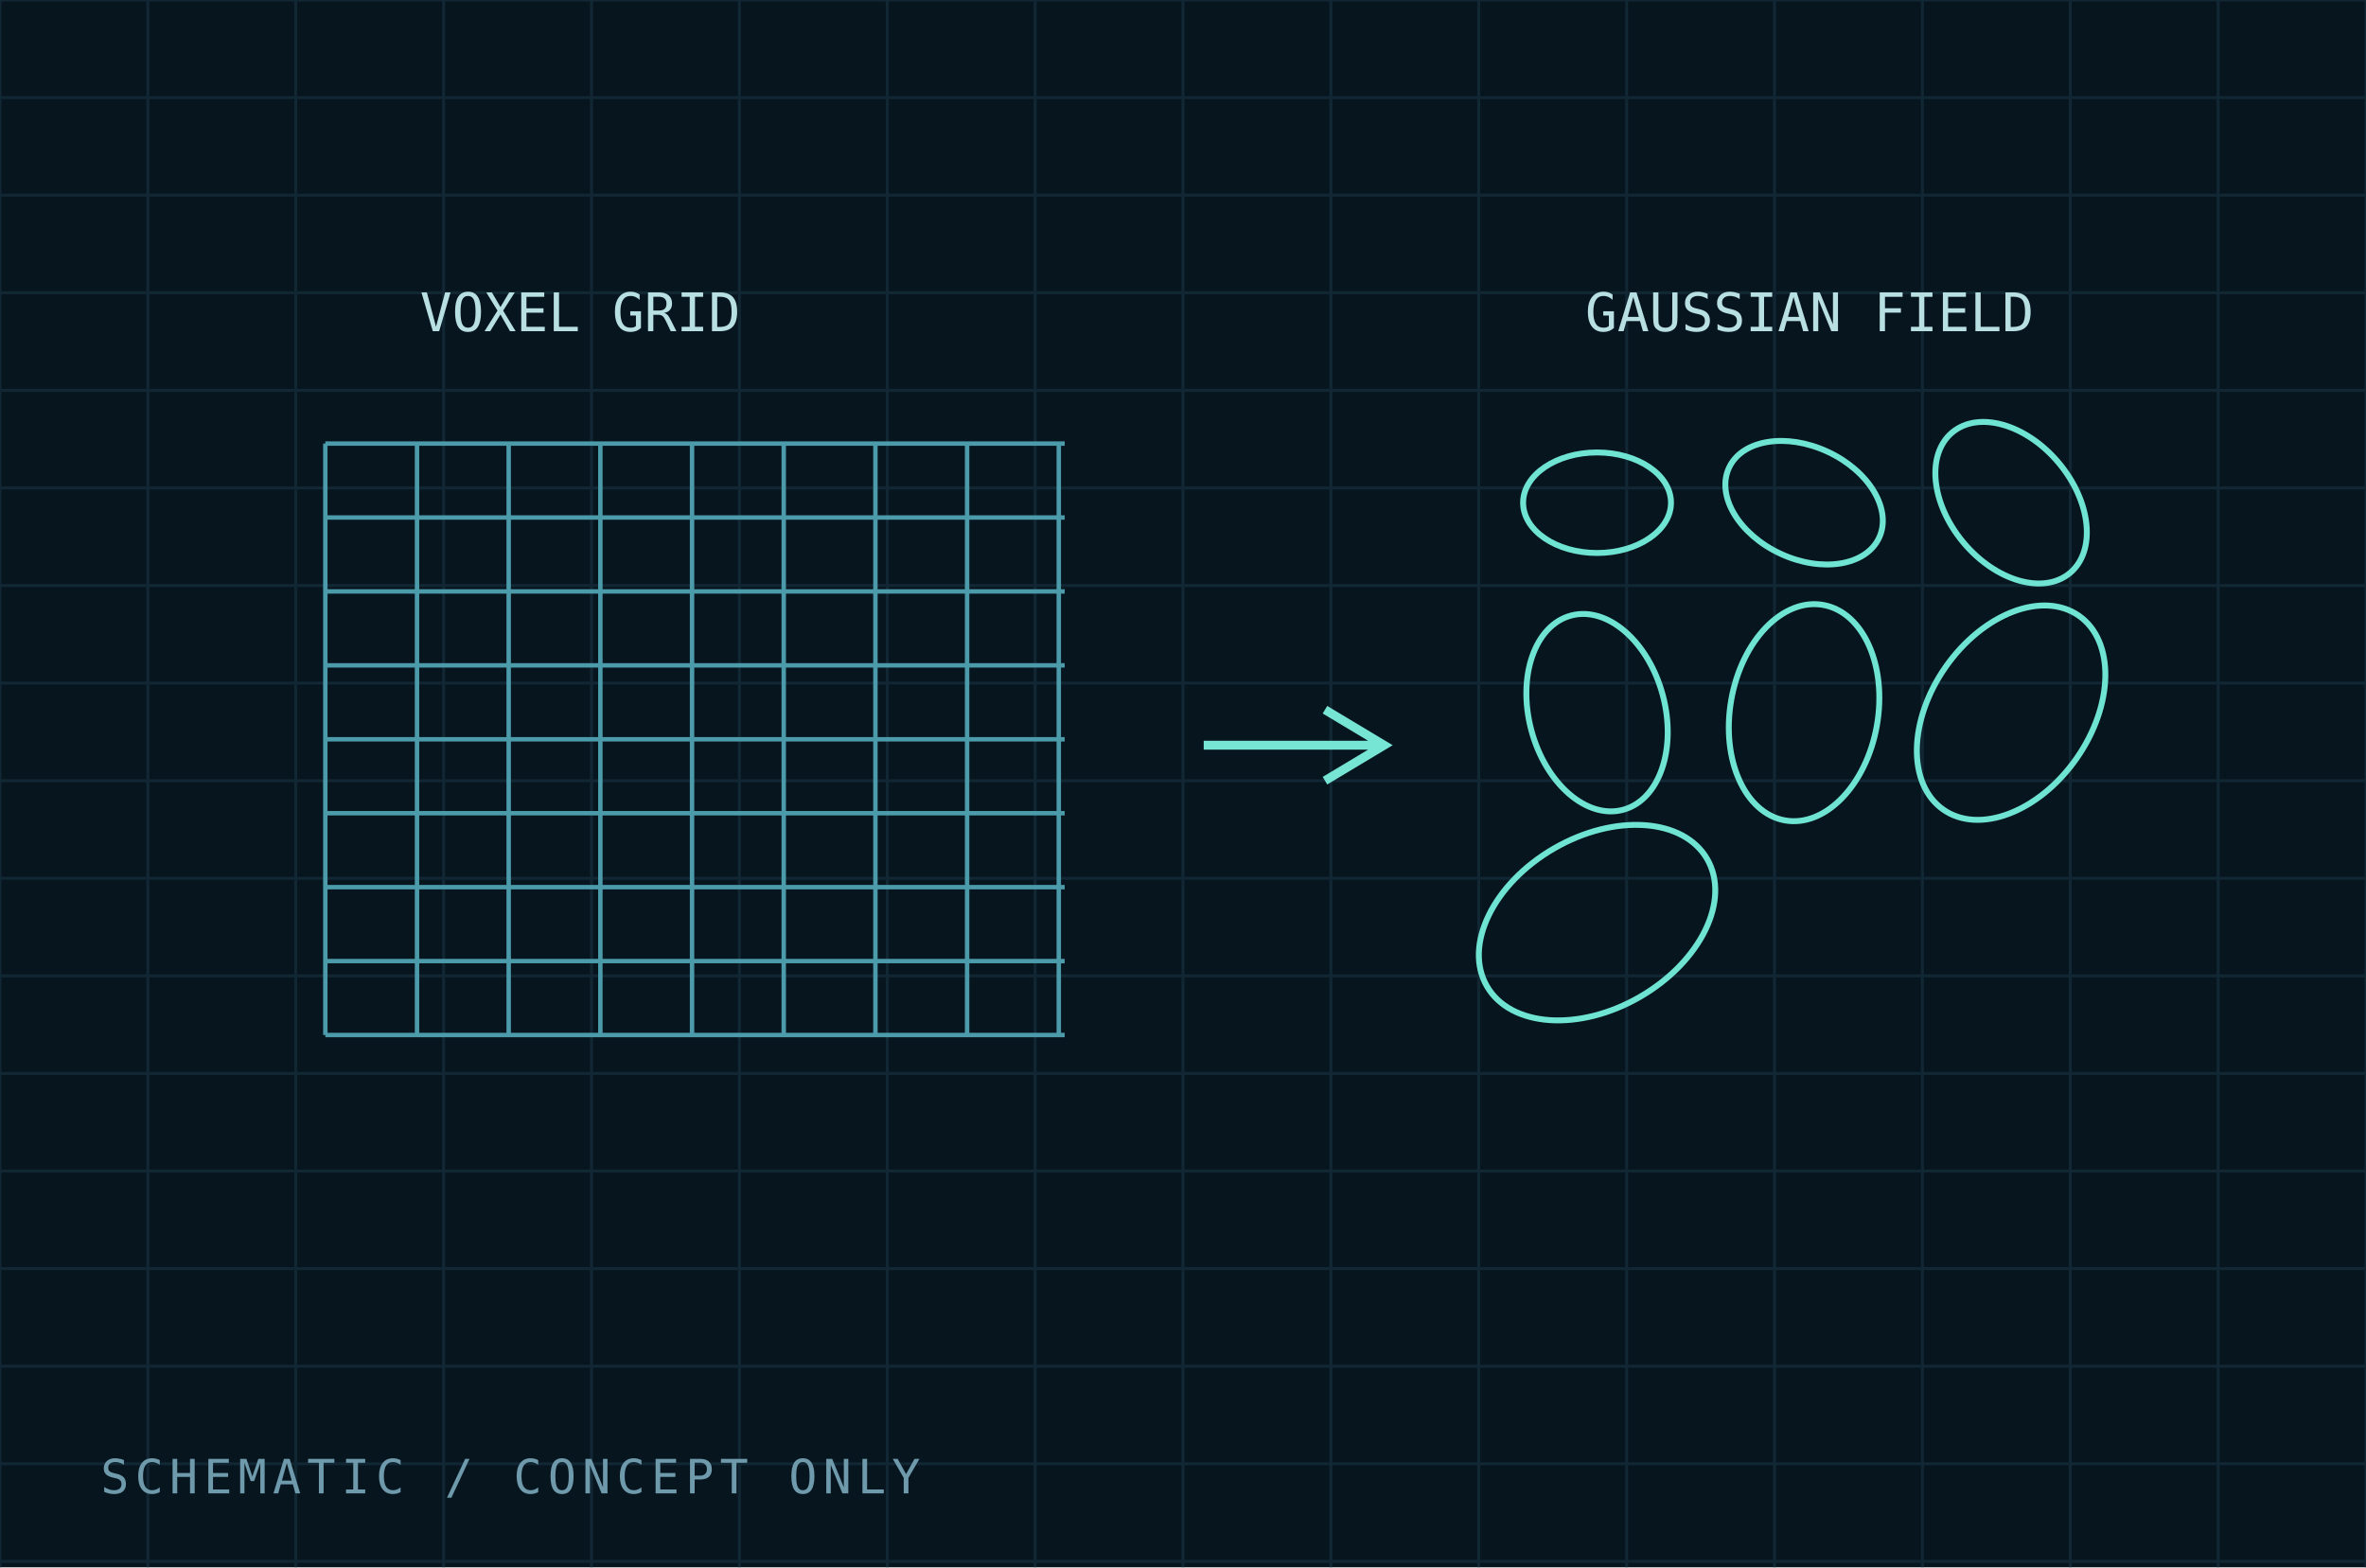
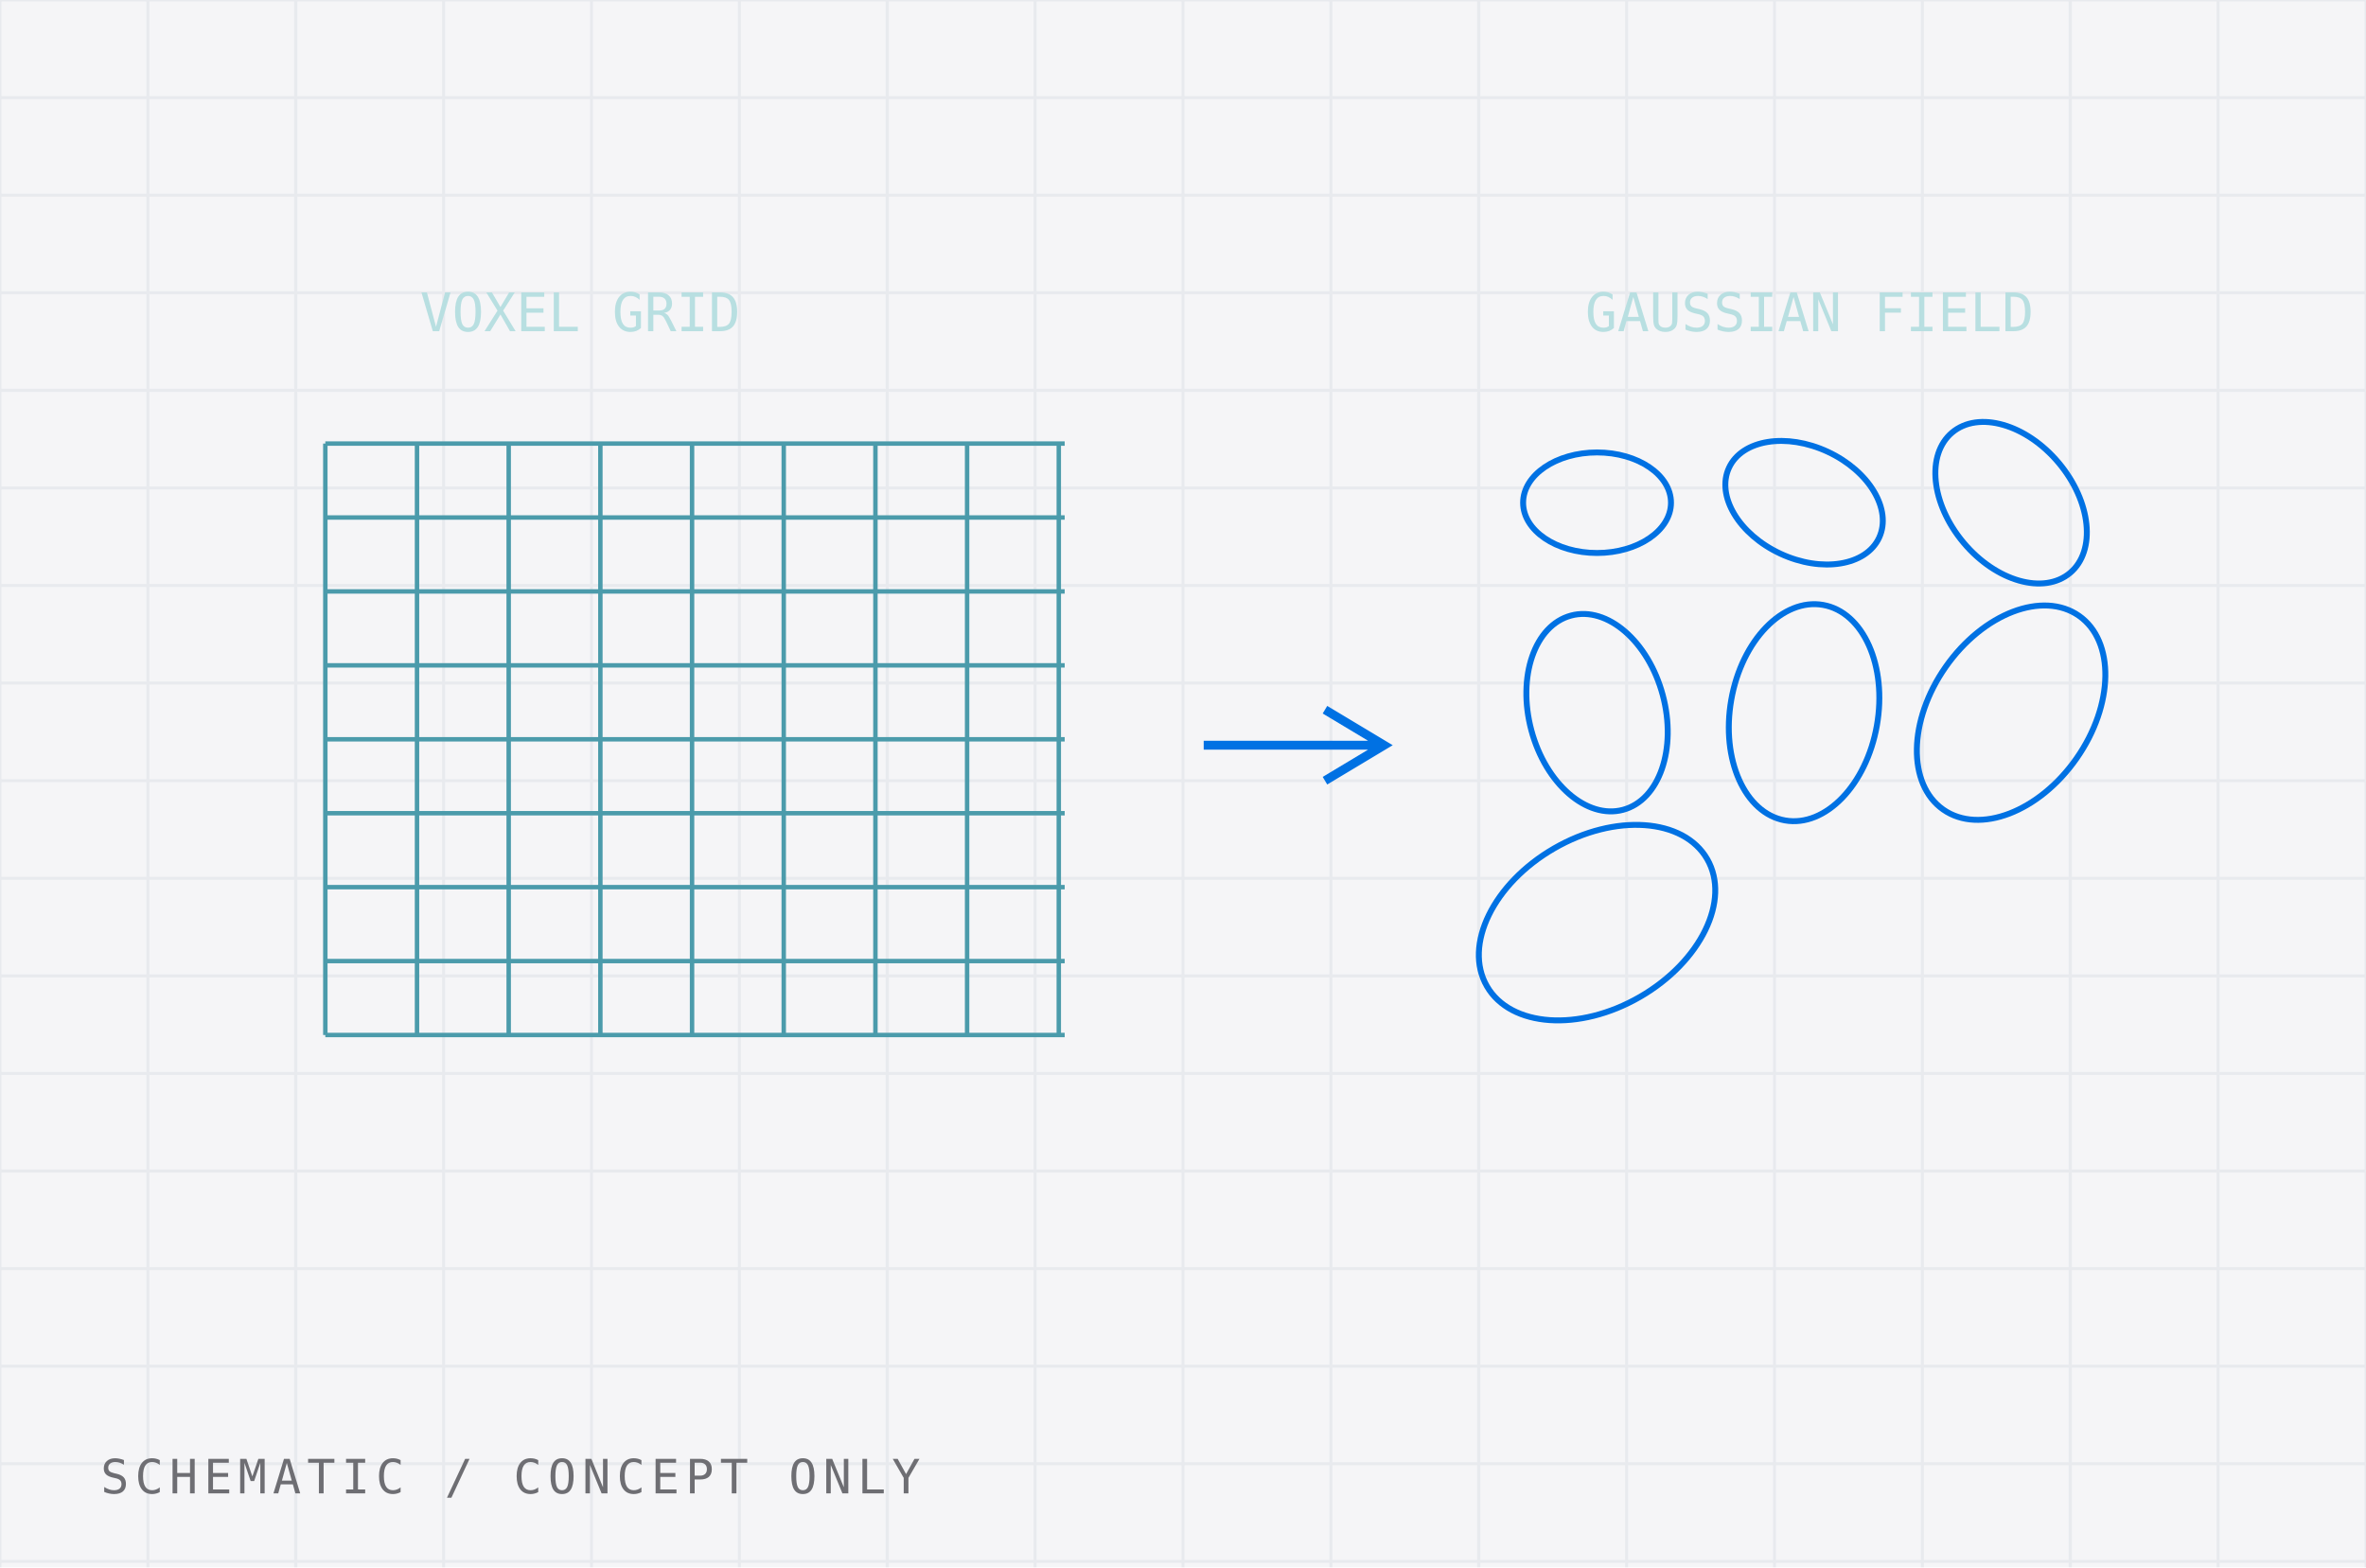
<svg xmlns="http://www.w3.org/2000/svg" viewBox="0 0 800 530" role="img">
  <defs>
    <linearGradient id="shade" x1="0" x2="1">
-       <stop stop-color="#102c3b" />
-       <stop offset="1" stop-color="#07141f" />
+       <stop stop-color="#ffffff" />
+       <stop offset="1" stop-color="#f5f5f7" />
    </linearGradient>
    <radialGradient id="glow">
-       <stop stop-color="#72ebd2" stop-opacity=".35" />
-       <stop offset="1" stop-color="#73e9d5" stop-opacity="0" />
+       <stop stop-color="#0071e3" stop-opacity=".35" />
+       <stop offset="1" stop-color="#0071e3" stop-opacity="0" />
    </radialGradient>
  </defs>
-   <rect width="800" height="530" fill="#07151f" />
-   <g stroke="#173342" stroke-width="1" opacity=".6">
+   <rect width="800" height="530" fill="#f5f5f7" />
+   <g stroke="#dfe3e8" stroke-width="1" opacity=".6">
    <path d="M0 0V530M0 0H800" />
    <path d="M50 0V530M0 33H800" />
    <path d="M100 0V530M0 66H800" />
    <path d="M150 0V530M0 99H800" />
    <path d="M200 0V530M0 132H800" />
    <path d="M250 0V530M0 165H800" />
    <path d="M300 0V530M0 198H800" />
    <path d="M350 0V530M0 231H800" />
    <path d="M400 0V530M0 264H800" />
    <path d="M450 0V530M0 297H800" />
    <path d="M500 0V530M0 330H800" />
    <path d="M550 0V530M0 363H800" />
    <path d="M600 0V530M0 396H800" />
    <path d="M650 0V530M0 429H800" />
    <path d="M700 0V530M0 462H800" />
    <path d="M750 0V530M0 495H800" />
    <path d="M800 0V530M0 528H800" />
  </g>
  <g stroke="#4b9bab" fill="none" stroke-width="1.5">
    <path d="M110 150H360M110 150V350" />
    <path d="M110 175H360M141 150V350" />
    <path d="M110 200H360M172 150V350" />
    <path d="M110 225H360M203 150V350" />
    <path d="M110 250H360M234 150V350" />
    <path d="M110 275H360M265 150V350" />
    <path d="M110 300H360M296 150V350" />
    <path d="M110 325H360M327 150V350" />
    <path d="M110 350H360M358 150V350" />
  </g>
-   <path d="M407 252H468m-20 -12l20 12l-20 12" fill="none" stroke="#76e5d4" stroke-width="3" />
-   <g fill="none" stroke="#6fe4d2" stroke-width="2">
+   <path d="M407 252H468m-20 -12l20 12l-20 12" fill="none" stroke="#0071e3" stroke-width="3" />
+   <g fill="none" stroke="#0071e3" stroke-width="2">
    <ellipse cx="540" cy="170" rx="25" ry="17" transform="rotate(0 540 170)" />
    <ellipse cx="610" cy="170" rx="28" ry="19" transform="rotate(25 610 170)" />
    <ellipse cx="680" cy="170" rx="31" ry="21" transform="rotate(50 680 170)" />
    <ellipse cx="540" cy="241" rx="34" ry="23" transform="rotate(75 540 241)" />
    <ellipse cx="610" cy="241" rx="37" ry="25" transform="rotate(100 610 241)" />
    <ellipse cx="680" cy="241" rx="40" ry="27" transform="rotate(125 680 241)" />
    <ellipse cx="540" cy="312" rx="43" ry="29" transform="rotate(150 540 312)" />
  </g>
  <text x="142" y="112" fill="#b8dfe1" font-family="monospace" font-size="18">VOXEL GRID</text>
  <text x="536" y="112" fill="#b8dfe1" font-family="monospace" font-size="18">GAUSSIAN FIELD</text>
-   <text x="34" y="505" fill="#6e9aab" font-family="monospace" font-size="16" letter-spacing="2">SCHEMATIC / CONCEPT ONLY</text>
+   <text x="34" y="505" fill="#6e6e73" font-family="monospace" font-size="16" letter-spacing="2">SCHEMATIC / CONCEPT ONLY</text>
</svg>
